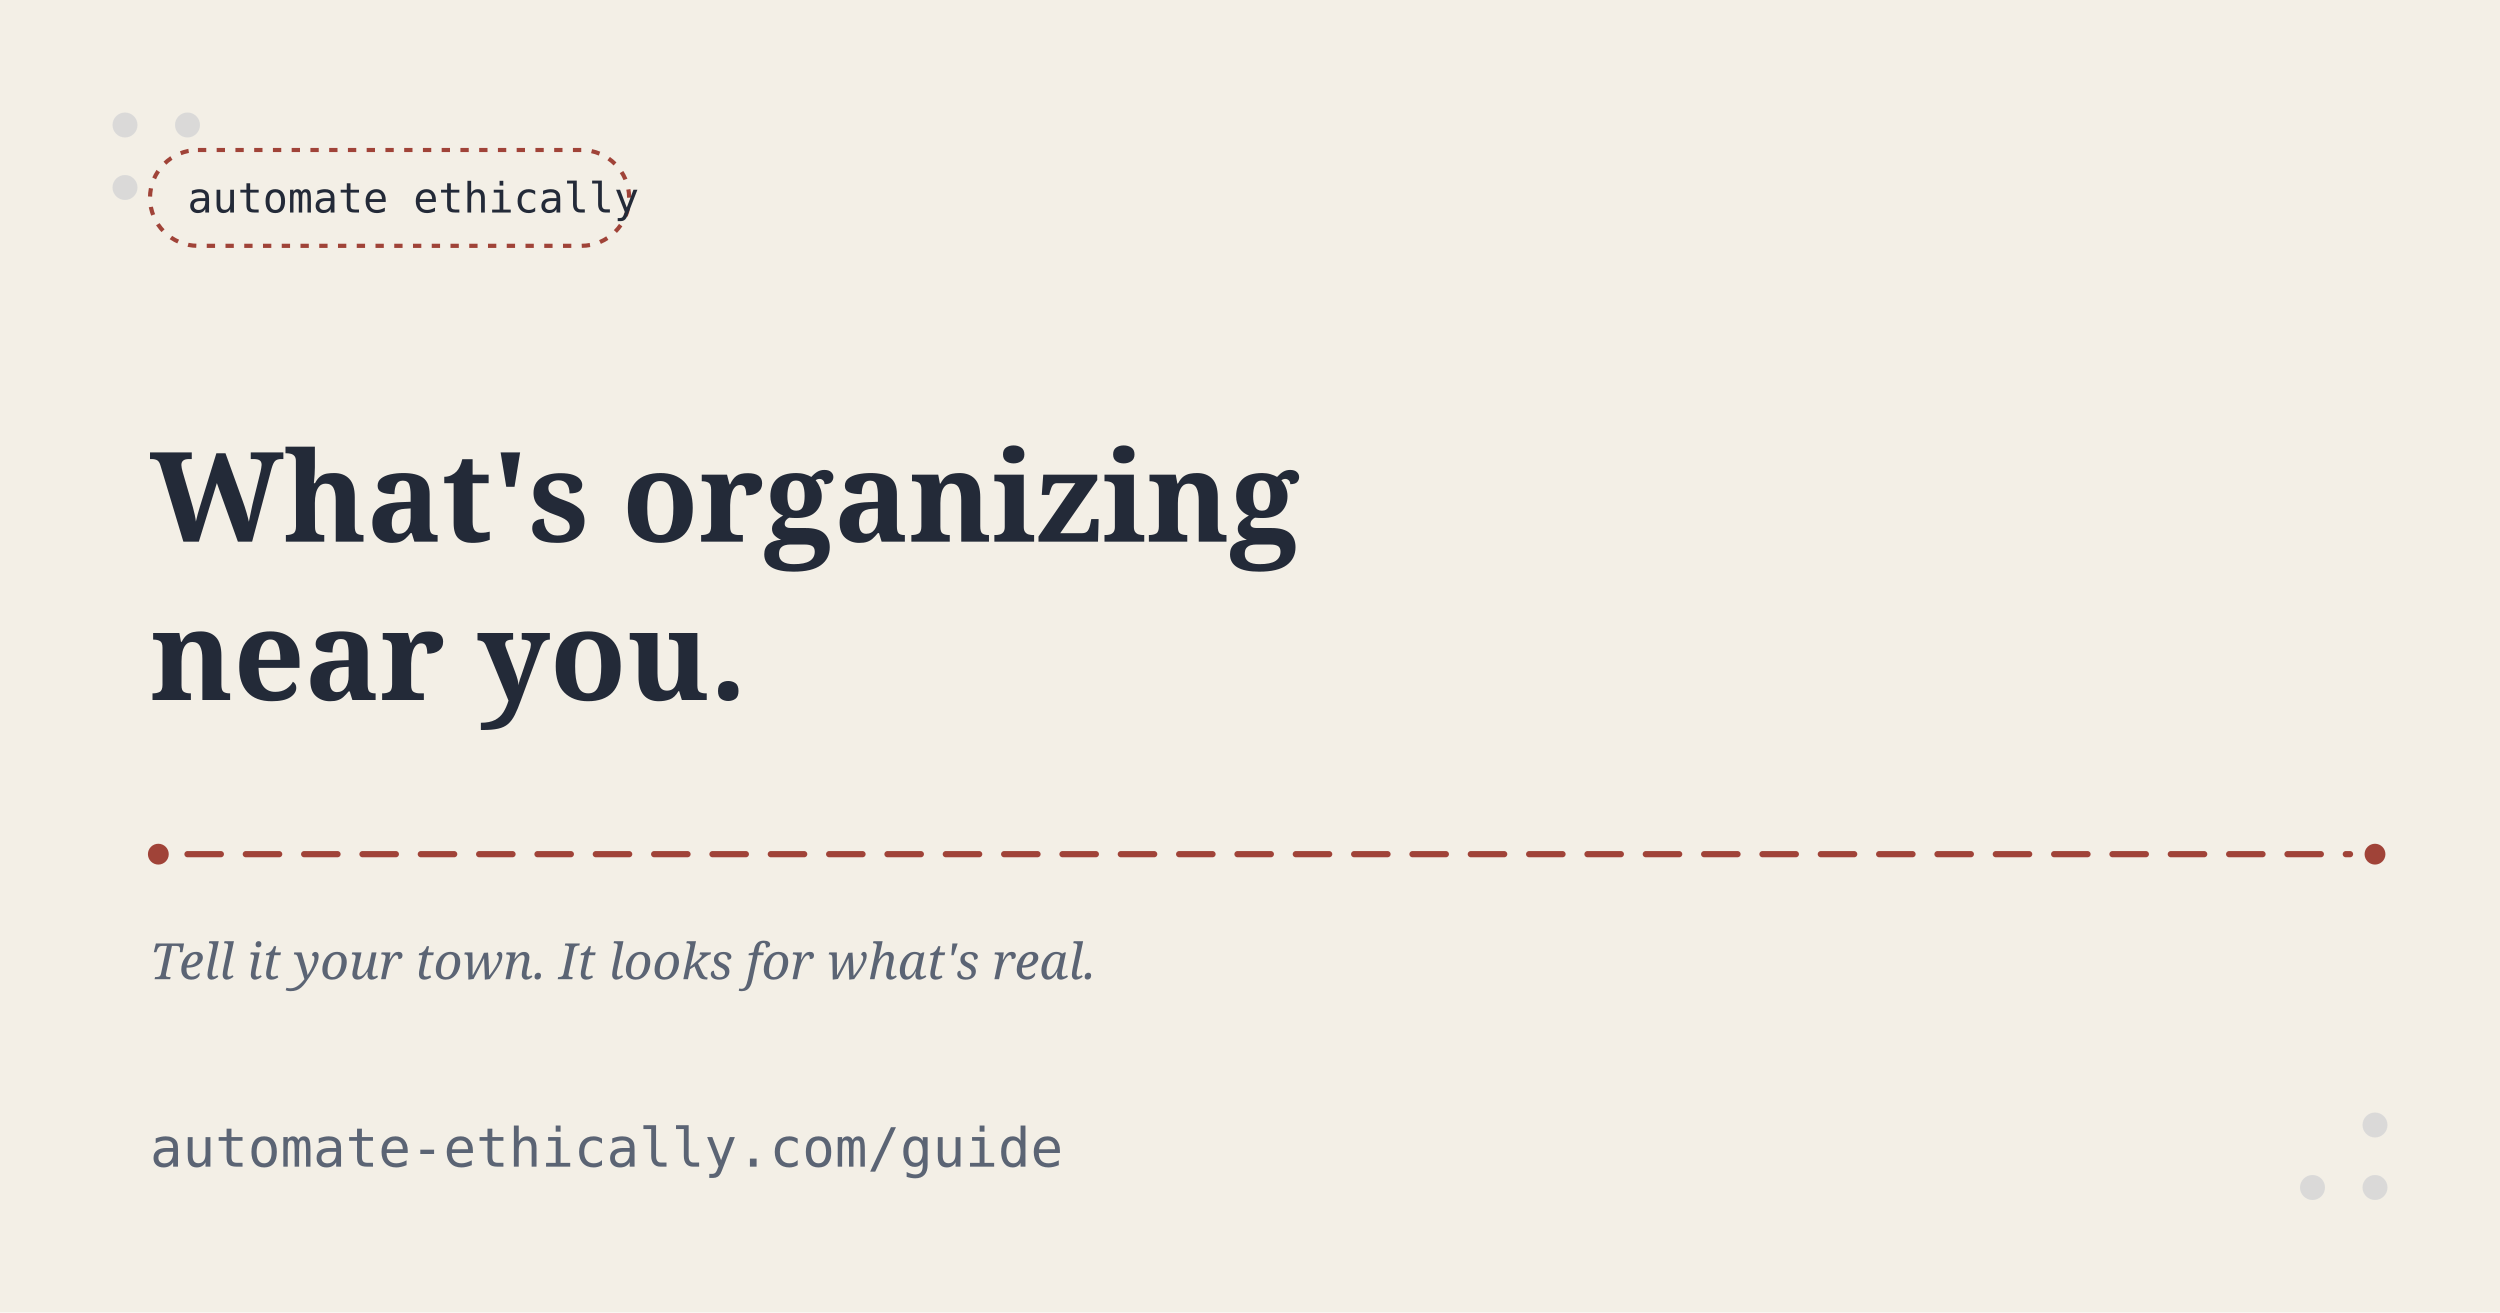
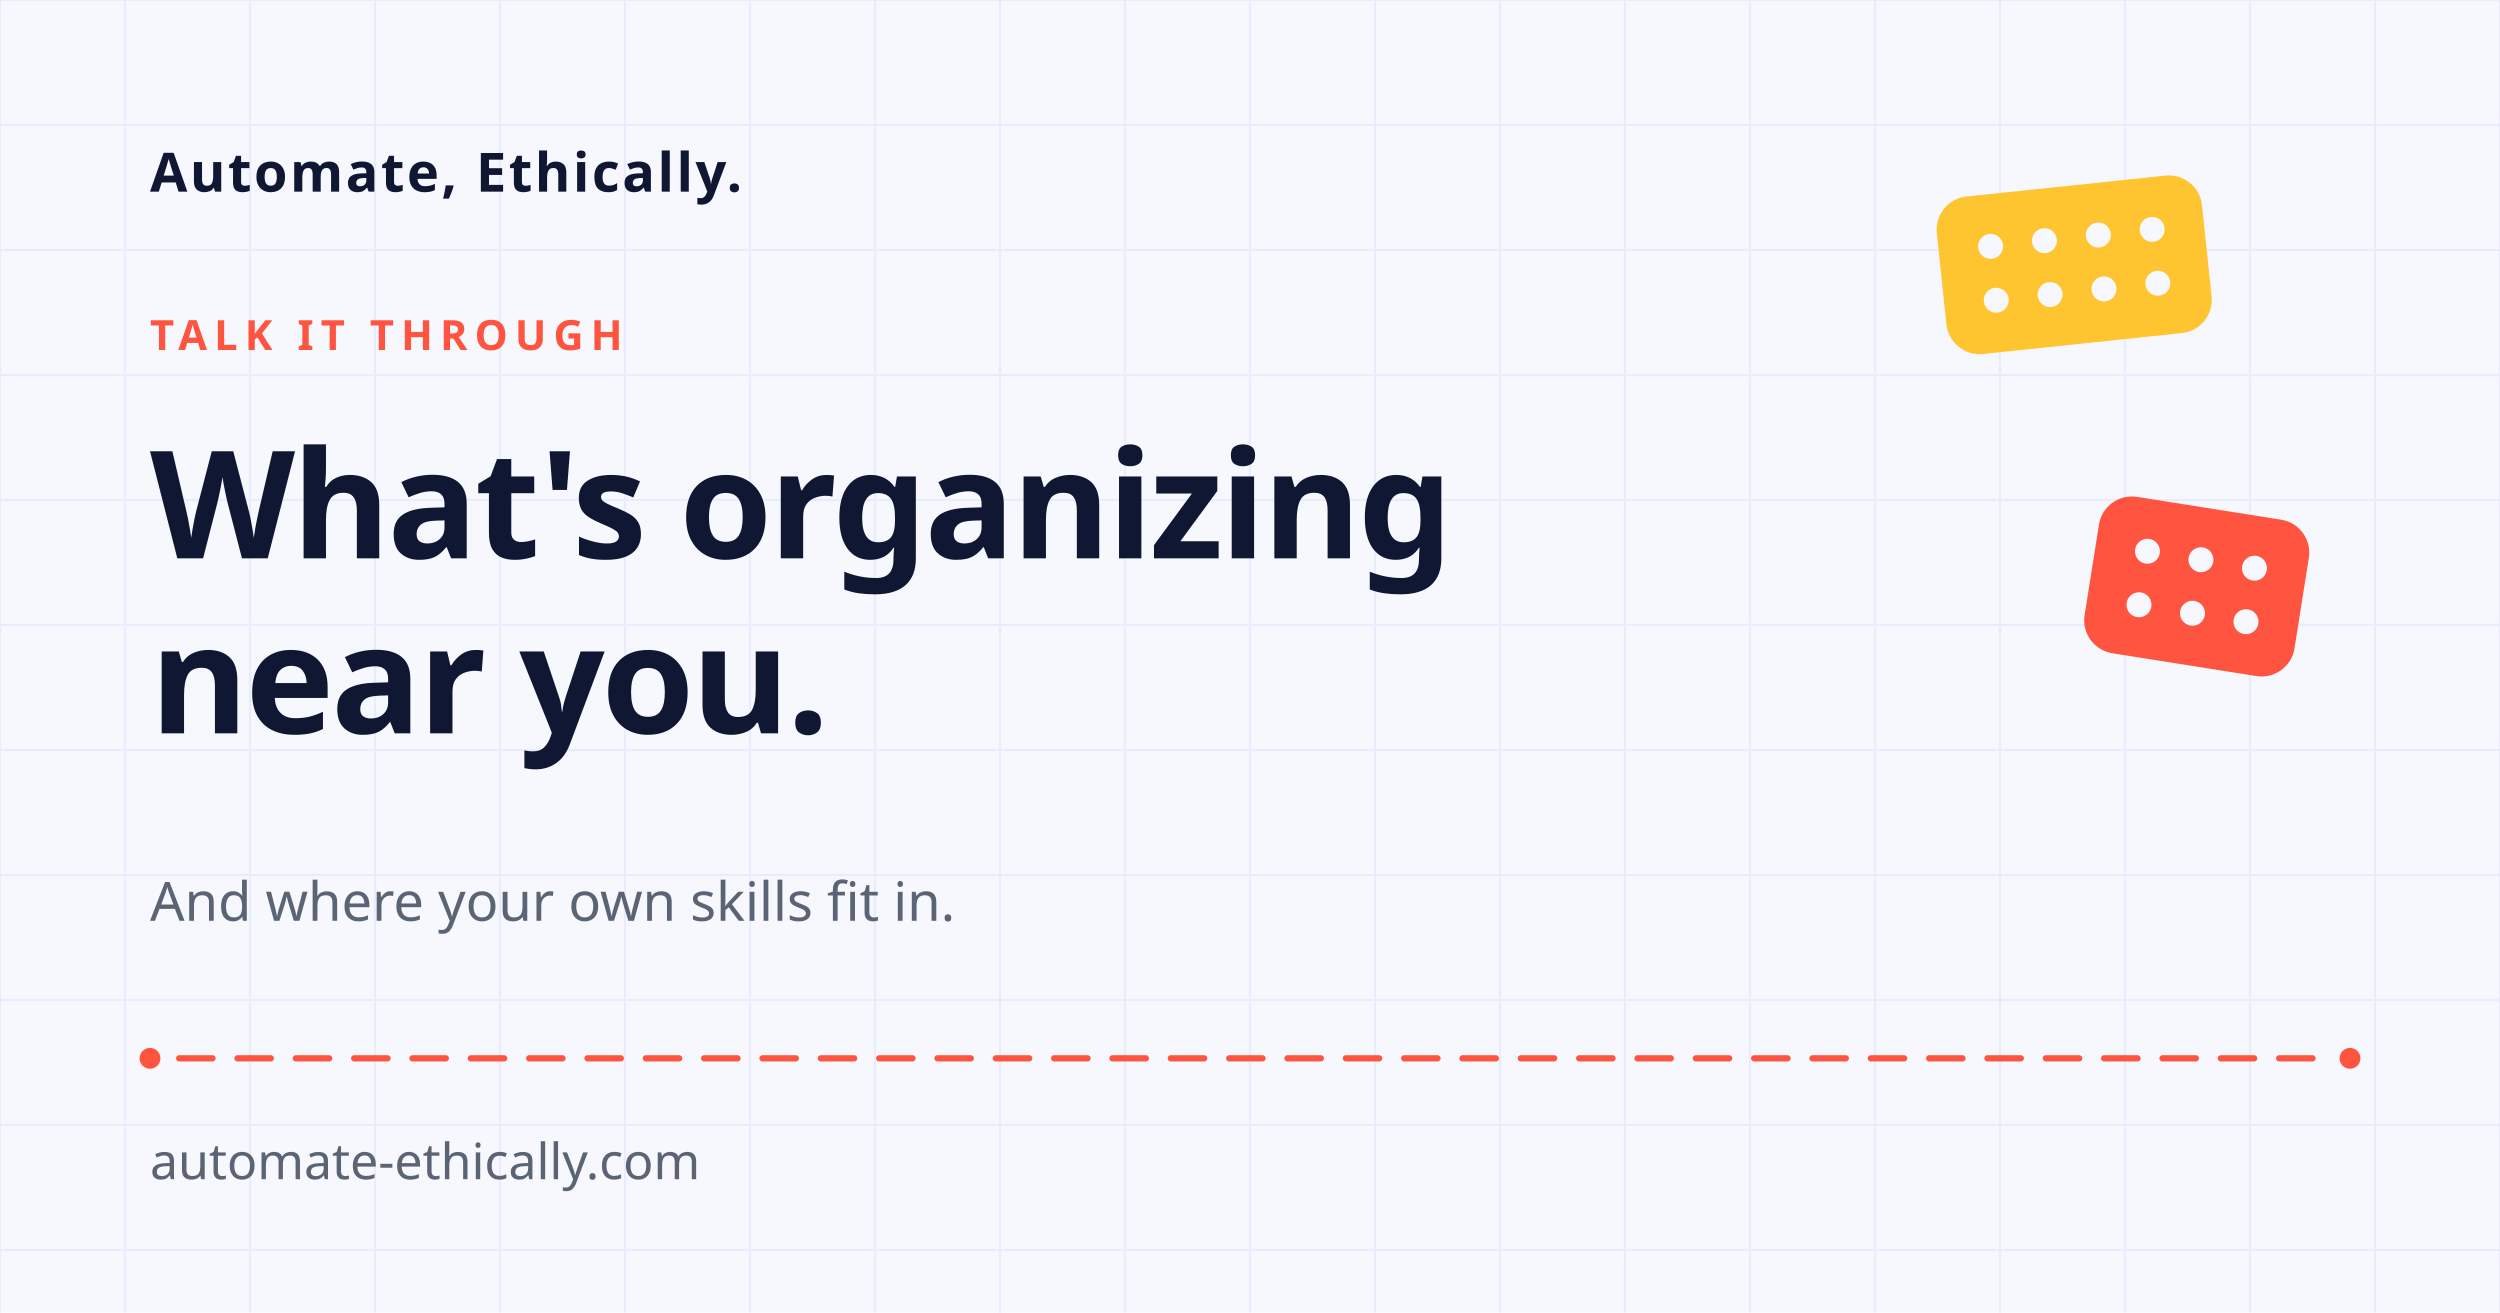
<svg xmlns="http://www.w3.org/2000/svg" width="1200" height="630" viewBox="0 0 1200 630">
-   <rect width="1200" height="630" fill="#f3efe6" />
-   <g fill="#3b5386" opacity="0.14">
-     <circle cx="60" cy="60" r="6" />
-     <circle cx="90" cy="60" r="6" />
-     <circle cx="60" cy="90" r="6" />
-     <circle cx="1140" cy="570" r="6" />
-     <circle cx="1110" cy="570" r="6" />
-     <circle cx="1140" cy="540" r="6" />
+   <rect width="1200" height="630" fill="#f6f8fe" />
+   <g stroke="#2b4bf2" stroke-width="1" opacity="0.07">
+     <line x1="0" y1="0" x2="0" y2="630" />
+     <line x1="60" y1="0" x2="60" y2="630" />
+     <line x1="120" y1="0" x2="120" y2="630" />
+     <line x1="180" y1="0" x2="180" y2="630" />
+     <line x1="240" y1="0" x2="240" y2="630" />
+     <line x1="300" y1="0" x2="300" y2="630" />
+     <line x1="360" y1="0" x2="360" y2="630" />
+     <line x1="420" y1="0" x2="420" y2="630" />
+     <line x1="480" y1="0" x2="480" y2="630" />
+     <line x1="540" y1="0" x2="540" y2="630" />
+     <line x1="600" y1="0" x2="600" y2="630" />
+     <line x1="660" y1="0" x2="660" y2="630" />
+     <line x1="720" y1="0" x2="720" y2="630" />
+     <line x1="780" y1="0" x2="780" y2="630" />
+     <line x1="840" y1="0" x2="840" y2="630" />
+     <line x1="900" y1="0" x2="900" y2="630" />
+     <line x1="960" y1="0" x2="960" y2="630" />
+     <line x1="1020" y1="0" x2="1020" y2="630" />
+     <line x1="1080" y1="0" x2="1080" y2="630" />
+     <line x1="1140" y1="0" x2="1140" y2="630" />
+     <line x1="1200" y1="0" x2="1200" y2="630" />
+     <line x1="0" y1="0" x2="1200" y2="0" />
+     <line x1="0" y1="60" x2="1200" y2="60" />
+     <line x1="0" y1="120" x2="1200" y2="120" />
+     <line x1="0" y1="180" x2="1200" y2="180" />
+     <line x1="0" y1="240" x2="1200" y2="240" />
+     <line x1="0" y1="300" x2="1200" y2="300" />
+     <line x1="0" y1="360" x2="1200" y2="360" />
+     <line x1="0" y1="420" x2="1200" y2="420" />
+     <line x1="0" y1="480" x2="1200" y2="480" />
+     <line x1="0" y1="540" x2="1200" y2="540" />
+     <line x1="0" y1="600" x2="1200" y2="600" />
  </g>
-   <rect x="72" y="72" width="230" height="46" rx="23" fill="none" stroke="#a04338" stroke-width="2" stroke-dasharray="4 5" />
-   <text x="90" y="102" font-family="ui-monospace, 'SF Mono', Menlo, Consolas, monospace" font-size="20" fill="#232a38">automate ethically</text>
-   <text x="72" y="260" font-family="Georgia, 'Iowan Old Style', serif" font-size="60" font-weight="600" fill="#232a38">What's organizing</text>
-   <text x="72" y="336" font-family="Georgia, 'Iowan Old Style', serif" font-size="60" font-weight="600" fill="#232a38">near you.</text>
-   <g stroke="#a04338" stroke-width="3" stroke-linecap="round">
-     <circle cx="76" cy="410" r="5" fill="#a04338" stroke="none" />
-     <line x1="90" y1="410" x2="1128" y2="410" stroke-dasharray="16 12" />
-     <circle cx="1140" cy="410" r="5" fill="#a04338" stroke="none" />
+   <g transform="translate(928 96) rotate(-6)">
+     <rect width="128" height="76" rx="16" fill="#ffc531" />
+     <circle cx="25" cy="25" r="6" fill="#f6f8fe" />
+     <circle cx="51" cy="25" r="6" fill="#f6f8fe" />
+     <circle cx="77" cy="25" r="6" fill="#f6f8fe" />
+     <circle cx="103" cy="25" r="6" fill="#f6f8fe" />
+     <circle cx="25" cy="51" r="6" fill="#f6f8fe" />
+     <circle cx="51" cy="51" r="6" fill="#f6f8fe" />
+     <circle cx="77" cy="51" r="6" fill="#f6f8fe" />
+     <circle cx="103" cy="51" r="6" fill="#f6f8fe" />
  </g>
-   <text x="72" y="470" font-family="Georgia, 'Iowan Old Style', serif" font-size="24" font-style="italic" fill="#5b6474">Tell it your town. It looks for what's real.</text>
-   <text x="72" y="560" font-family="ui-monospace, 'SF Mono', Menlo, Consolas, monospace" font-size="26" fill="#5b6474">automate-ethically.com/guide</text>
+   <g transform="translate(1010 236) rotate(9)">
+     <rect width="102" height="76" rx="16" fill="#ff5440" />
+     <circle cx="25" cy="25" r="6" fill="#f6f8fe" />
+     <circle cx="51" cy="25" r="6" fill="#f6f8fe" />
+     <circle cx="77" cy="25" r="6" fill="#f6f8fe" />
+     <circle cx="25" cy="51" r="6" fill="#f6f8fe" />
+     <circle cx="51" cy="51" r="6" fill="#f6f8fe" />
+     <circle cx="77" cy="51" r="6" fill="#f6f8fe" />
+   </g>
+   <text x="72" y="92" font-family="Space Grotesk" font-size="26" font-weight="700" fill="#101733" letter-spacing="1.2">Automate, Ethically.</text>
+   <text x="72" y="168" text-anchor="start" font-family="DM Sans" font-size="20" font-weight="700" fill="#ff5440" letter-spacing="3.4">TALK IT THROUGH</text>
+   <text x="72" y="268" text-anchor="start" font-family="Space Grotesk" font-size="72" font-weight="700" fill="#101733" letter-spacing="-1.5">What's organizing</text>
+   <text x="72" y="352" text-anchor="start" font-family="Space Grotesk" font-size="72" font-weight="700" fill="#101733" letter-spacing="-1.5">near you.</text>
+   <text x="72" y="442" font-family="DM Sans" font-size="26" fill="#5b6474">And where your own skills fit in.</text>
+   <g stroke="#ff5440" stroke-width="3" stroke-linecap="round">
+     <circle cx="72" cy="508" r="5" fill="#ff5440" stroke="none" />
+     <line x1="86" y1="508" x2="1114" y2="508" stroke-dasharray="16 12" />
+     <circle cx="1128" cy="508" r="5" fill="#ff5440" stroke="none" />
+   </g>
+   <text x="72" y="566" text-anchor="start" font-family="DM Sans" font-size="24" fill="#5b6474">automate-ethically.com</text>
</svg>
